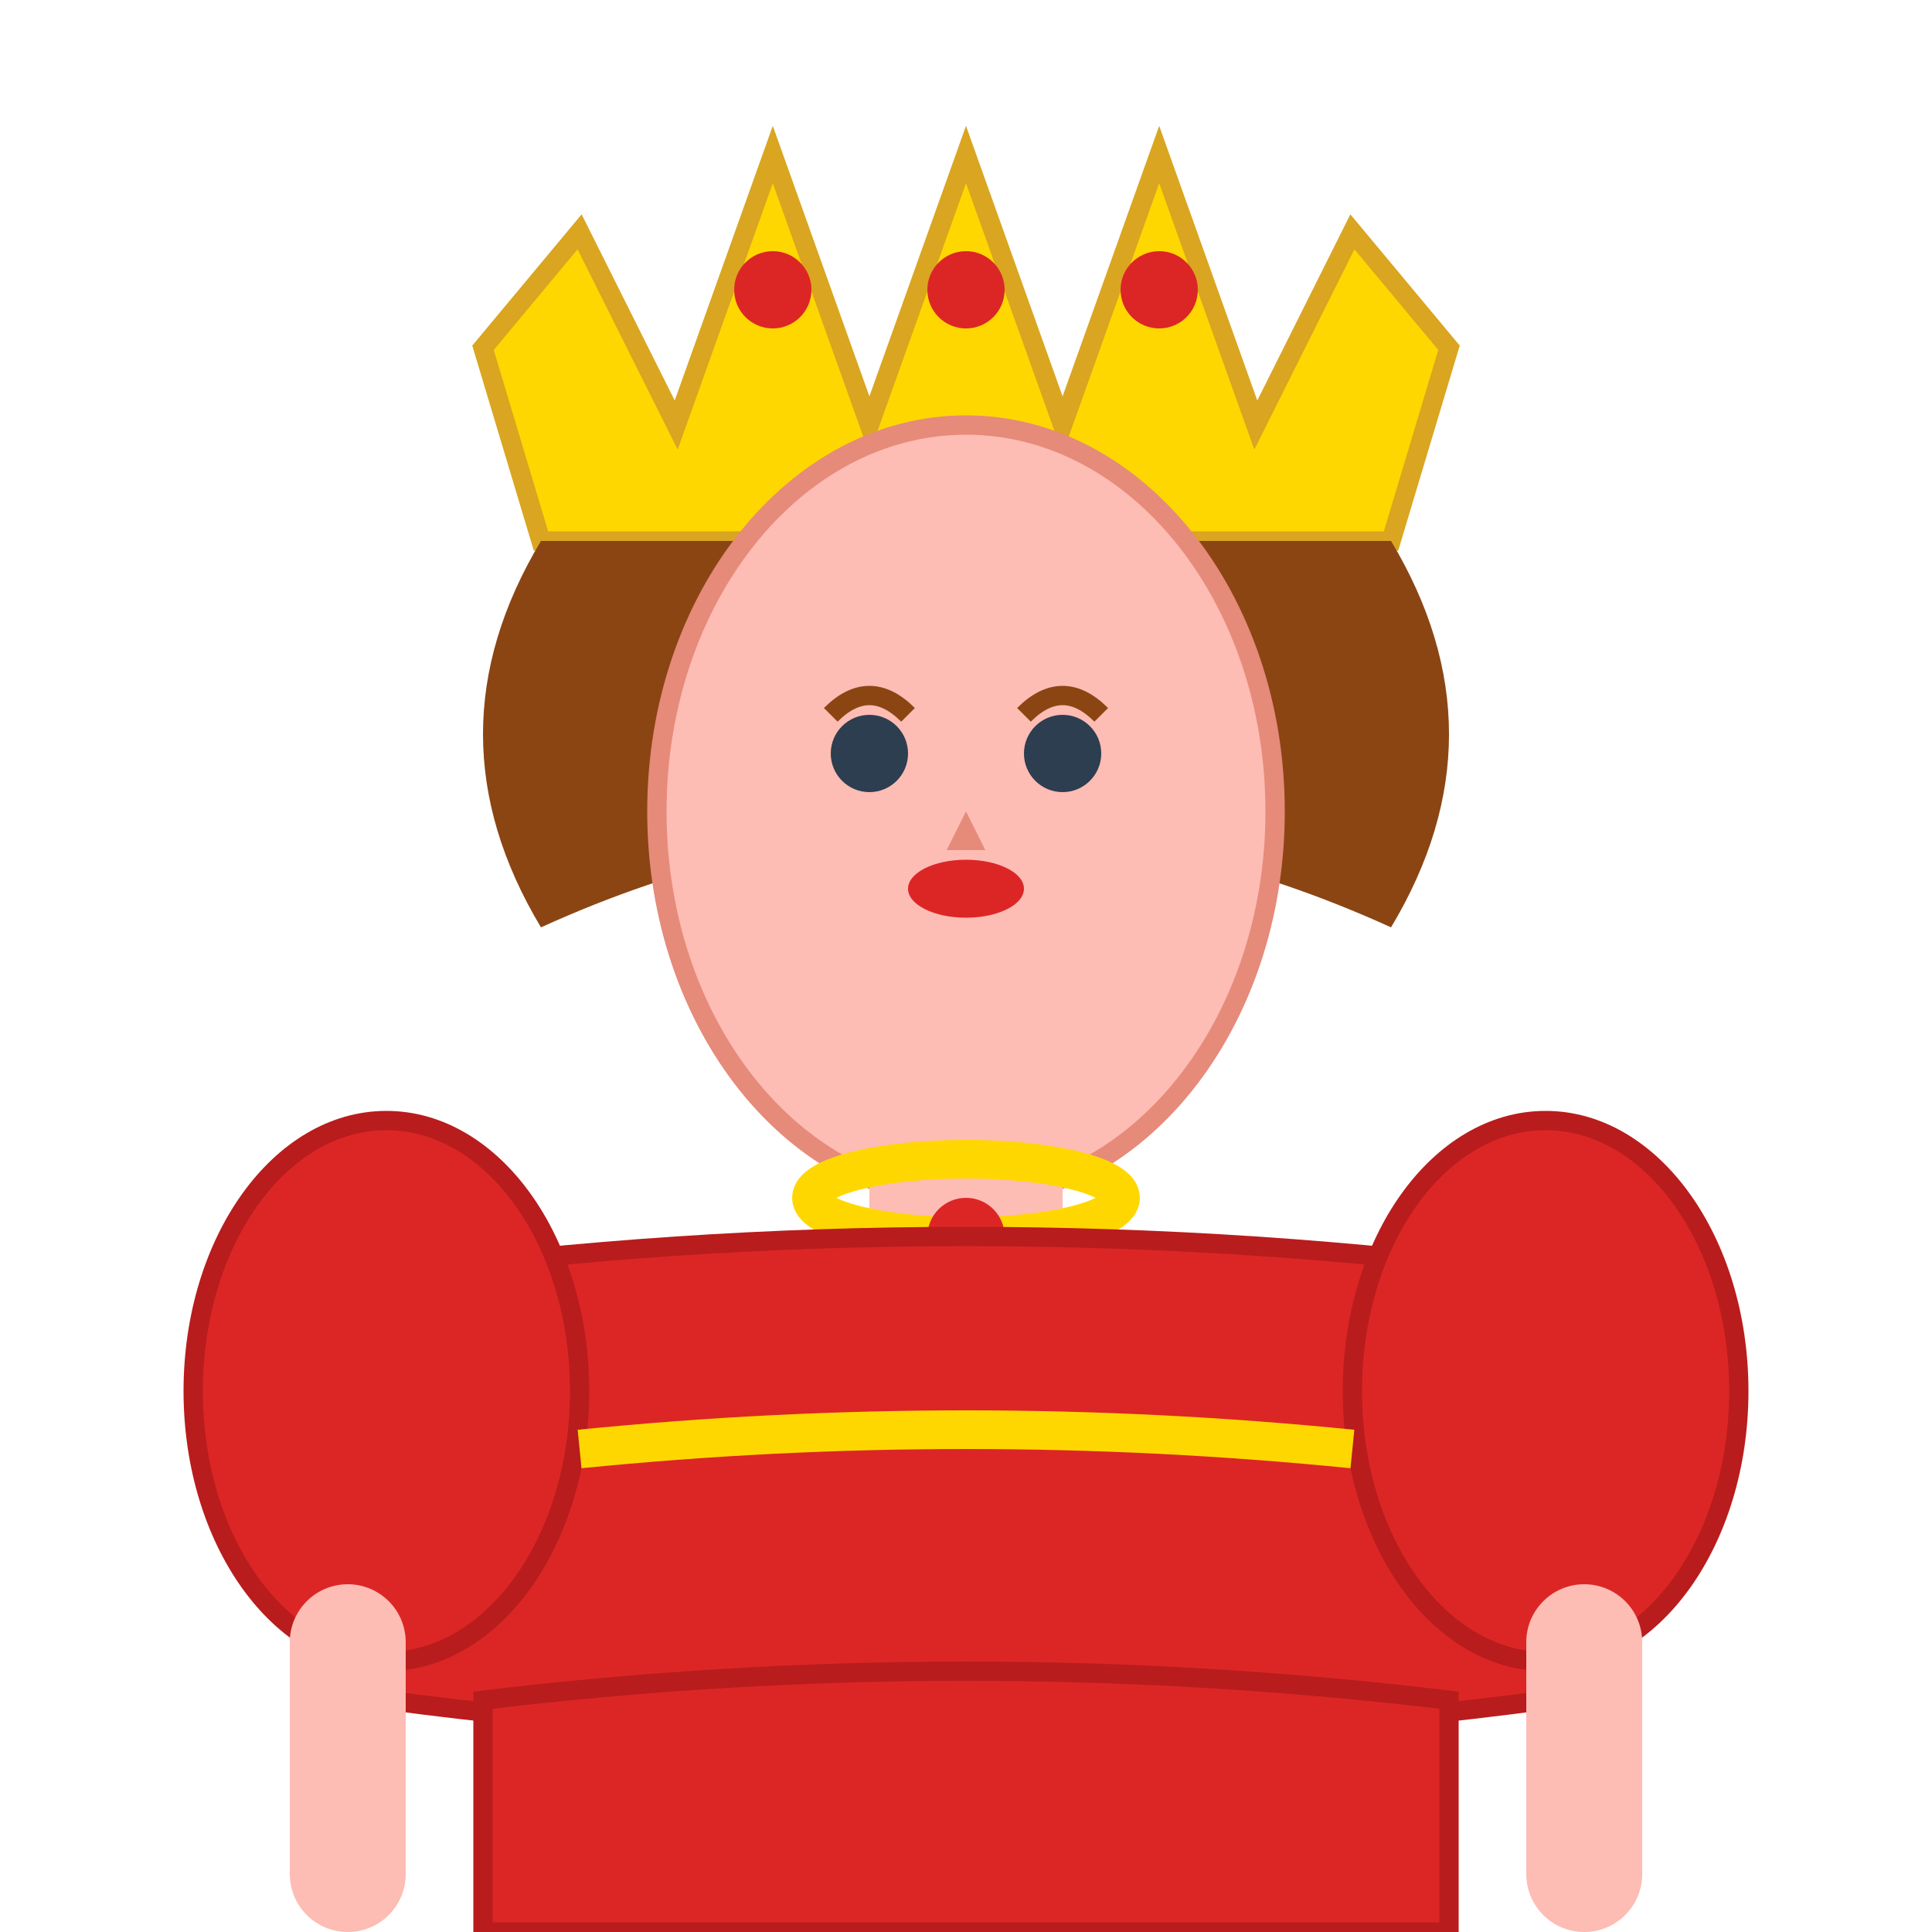
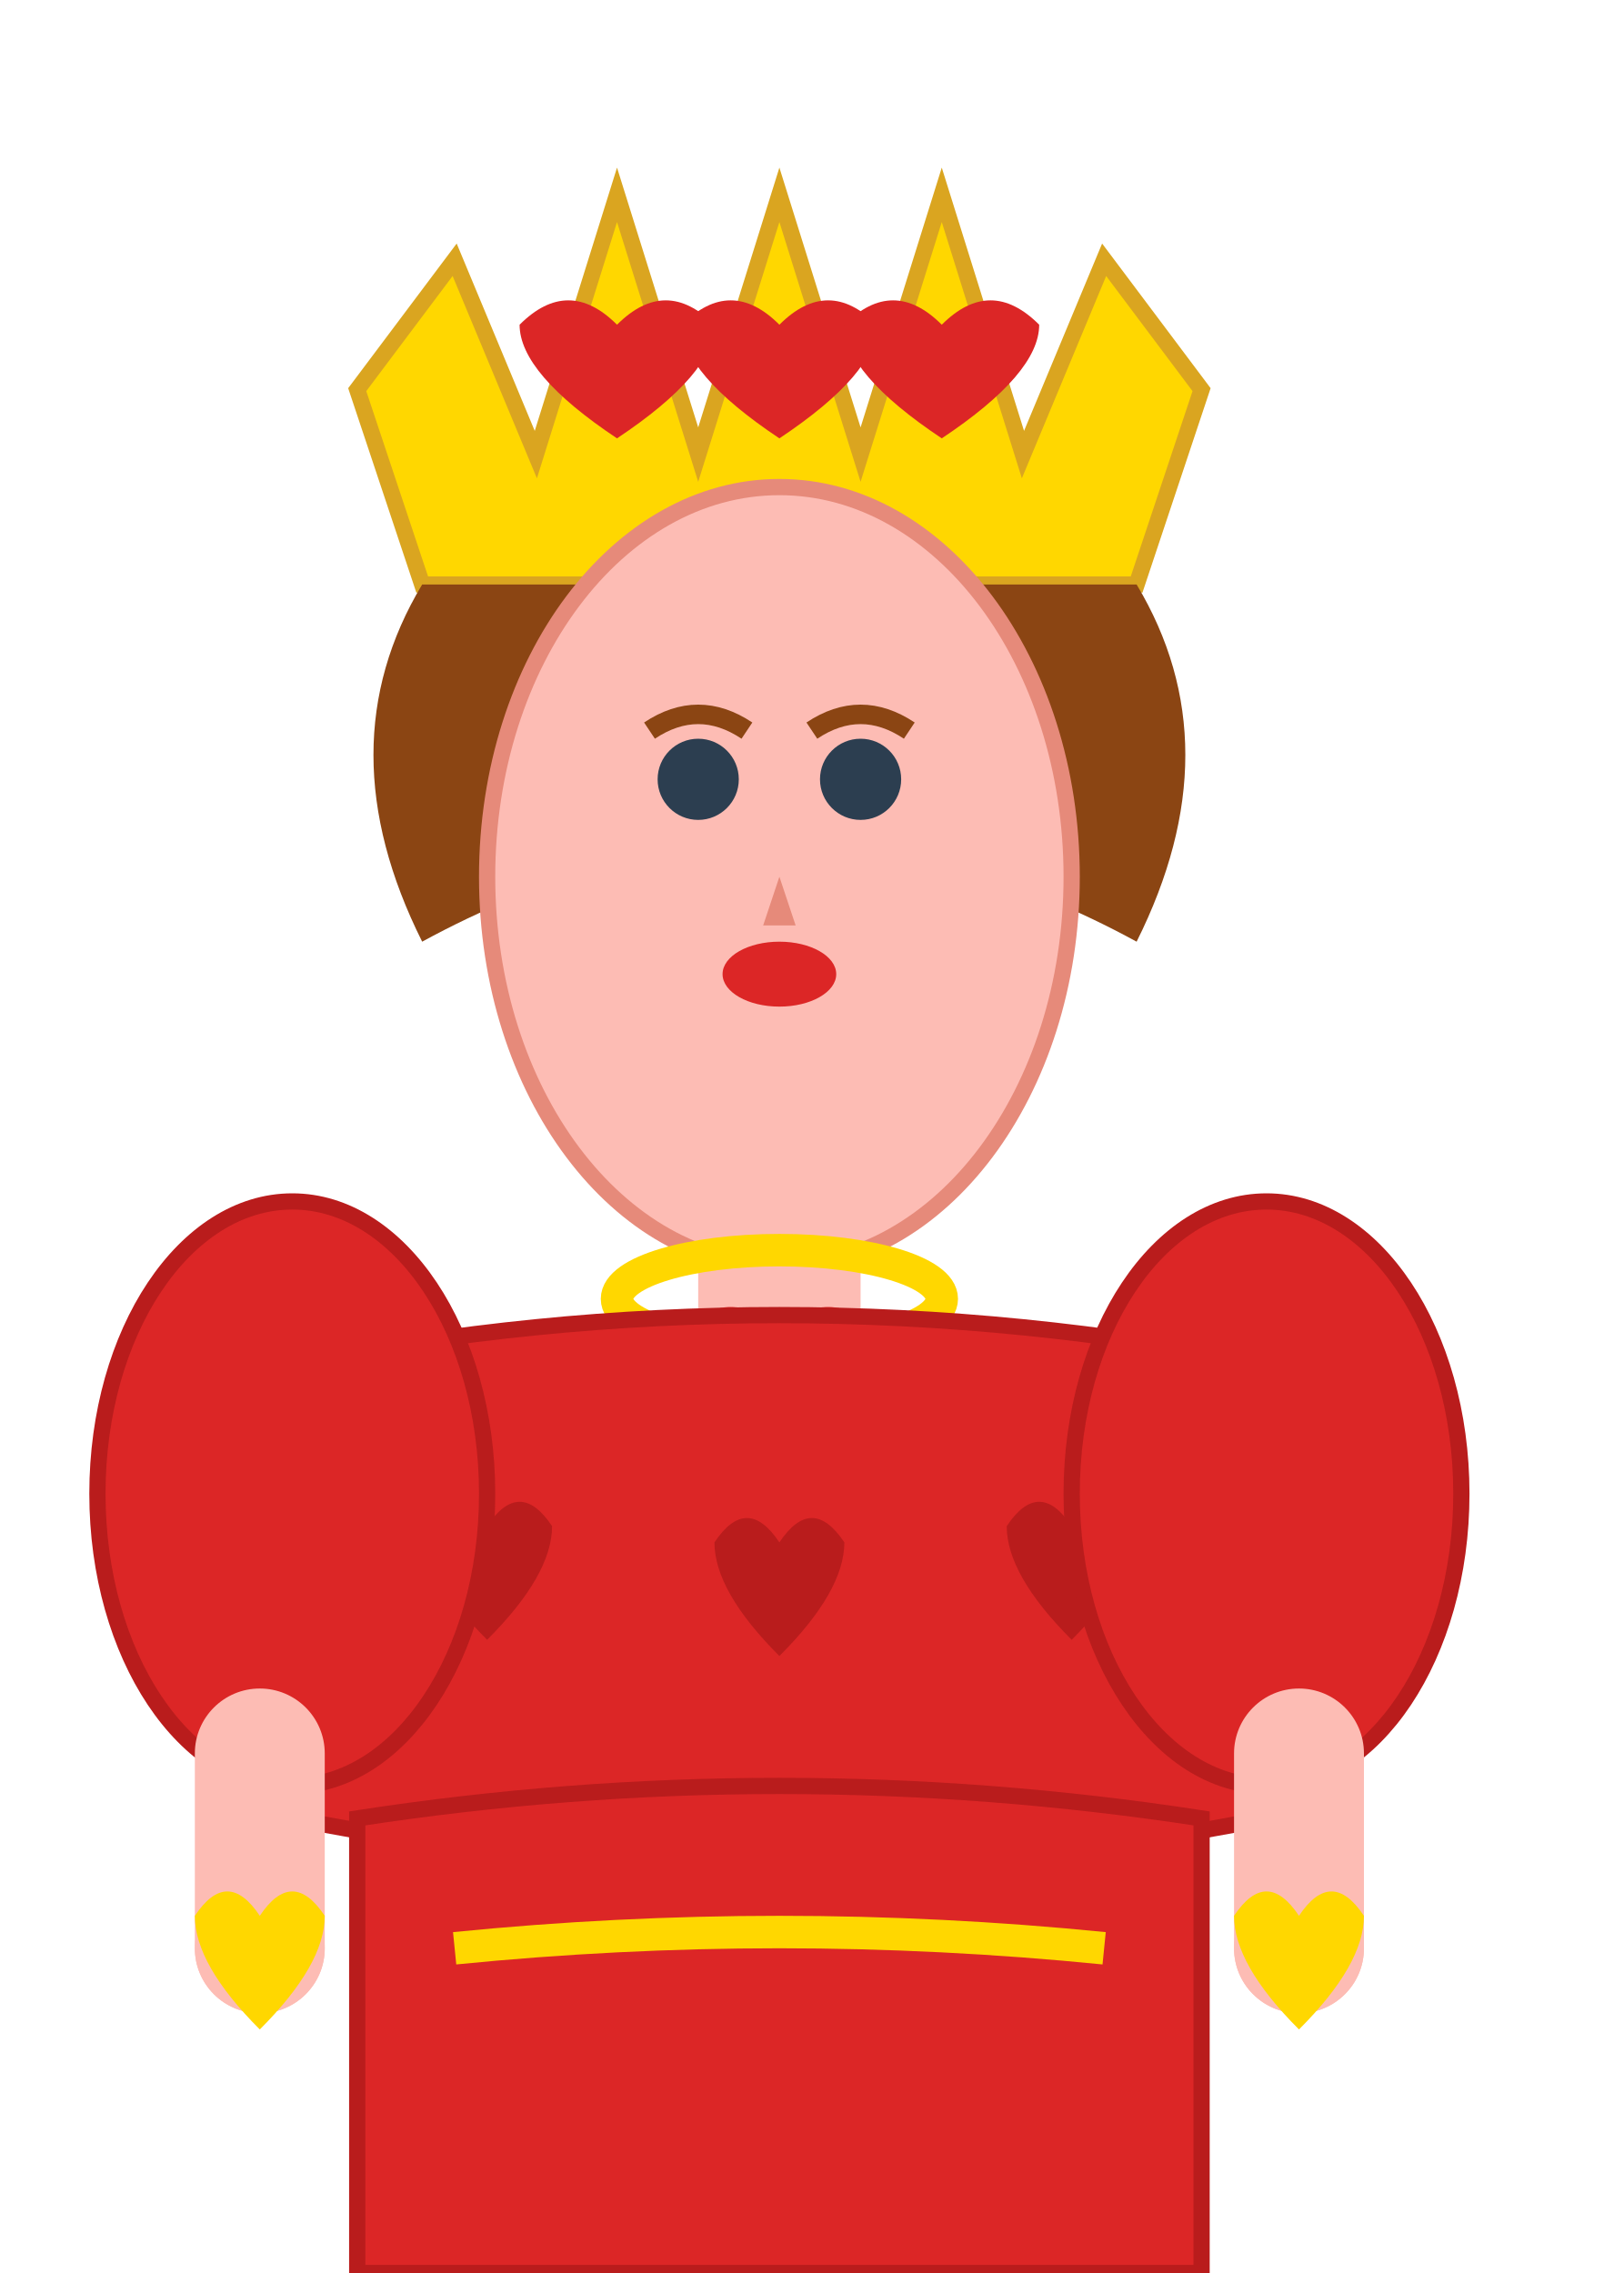
- <svg xmlns="http://www.w3.org/2000/svg" viewBox="0 0 100 100">
-   <path d="M25 18 L30 12 L35 22 L40 8 L45 22 L50 8 L55 22 L60 8 L65 22 L70 12 L75 18 L72 28 L28 28 Z" fill="#FFD700" stroke="#DAA520" stroke-width="1" />
-   <circle cx="40" cy="15" r="2" fill="#DC2626" />
-   <circle cx="50" cy="15" r="2" fill="#DC2626" />
-   <circle cx="60" cy="15" r="2" fill="#DC2626" />
-   <path d="M28 28 Q22 38 28 48 Q50 38 72 48 Q78 38 72 28" fill="#8B4513" />
-   <ellipse cx="50" cy="42" rx="16" ry="20" fill="#FDBCB4" stroke="#E68A7A" stroke-width="1" />
-   <circle cx="45" cy="39" r="2" fill="#2C3E50" />
-   <circle cx="55" cy="39" r="2" fill="#2C3E50" />
-   <path d="M43 37 Q45 35 47 37" stroke="#8B4513" stroke-width="1" fill="none" />
-   <path d="M53 37 Q55 35 57 37" stroke="#8B4513" stroke-width="1" fill="none" />
-   <path d="M50 42 L49 44 L51 44 Z" fill="#E68A7A" />
-   <ellipse cx="50" cy="46" rx="3" ry="1.5" fill="#DC2626" />
-   <rect x="45" y="58" width="10" height="8" fill="#FDBCB4" />
-   <ellipse cx="50" cy="62" rx="8" ry="2" fill="none" stroke="#FFD700" stroke-width="2" />
-   <circle cx="50" cy="64" r="2" fill="#DC2626" />
-   <path d="M20 66 Q50 62 80 66 L80 88 Q50 92 20 88 Z" fill="#DC2626" stroke="#B91C1C" stroke-width="1" />
-   <ellipse cx="20" cy="72" rx="10" ry="14" fill="#DC2626" stroke="#B91C1C" stroke-width="1" />
-   <ellipse cx="80" cy="72" rx="10" ry="14" fill="#DC2626" stroke="#B91C1C" stroke-width="1" />
-   <rect x="15" y="82" width="6" height="18" fill="#FDBCB4" rx="3" />
-   <rect x="79" y="82" width="6" height="18" fill="#FDBCB4" rx="3" />
-   <path d="M25 88 Q50 85 75 88 L75 100 L25 100 Z" fill="#DC2626" stroke="#B91C1C" stroke-width="1" />
-   <path d="M30 75 Q50 73 70 75" stroke="#FFD700" stroke-width="2" fill="none" />
+ <svg xmlns="http://www.w3.org/2000/svg" viewBox="0 0 100 140">
+   <path d="M22 24 L28 16 L33 28 L38 12 L43 28 L48 12 L53 28 L58 12 L63 28 L68 16 L74 24 L70 36 L26 36 Z" fill="#FFD700" stroke="#DAA520" stroke-width="1" />
+   <path d="M38 20 Q35 17 32 20 Q32 23 38 27 Q44 23 44 20 Q41 17 38 20 Z" fill="#DC2626" />
+   <path d="M48 20 Q45 17 42 20 Q42 23 48 27 Q54 23 54 20 Q51 17 48 20 Z" fill="#DC2626" />
+   <path d="M58 20 Q55 17 52 20 Q52 23 58 27 Q64 23 64 20 Q61 17 58 20 Z" fill="#DC2626" />
+   <path d="M26 36 Q20 46 26 58 Q48 46 70 58 Q76 46 70 36" fill="#8B4513" />
+   <ellipse cx="48" cy="54" rx="18" ry="24" fill="#FDBCB4" stroke="#E68A7A" stroke-width="1" />
+   <circle cx="43" cy="48" r="2.5" fill="#2C3E50" />
+   <circle cx="53" cy="48" r="2.5" fill="#2C3E50" />
+   <path d="M40 45 Q43 43 46 45" stroke="#8B4513" stroke-width="1.2" fill="none" />
+   <path d="M50 45 Q53 43 56 45" stroke="#8B4513" stroke-width="1.2" fill="none" />
+   <path d="M48 54 L47 57 L49 57 Z" fill="#E68A7A" />
+   <ellipse cx="48" cy="60" rx="3.5" ry="2" fill="#DC2626" />
+   <rect x="43" y="74" width="10" height="10" fill="#FDBCB4" />
+   <ellipse cx="48" cy="80" rx="10" ry="3" fill="none" stroke="#FFD700" stroke-width="2" />
+   <path d="M48 82 Q45 79 42 82 Q42 85 48 89 Q54 85 54 82 Q51 79 48 82 Z" fill="#DC2626" />
+   <path d="M18 84 Q48 78 78 84 L78 112 Q48 118 18 112 Z" fill="#DC2626" stroke="#B91C1C" stroke-width="1" />
+   <path d="M30 94 Q28 91 26 94 Q26 97 30 101 Q34 97 34 94 Q32 91 30 94 Z" fill="#B91C1C" />
+   <path d="M48 95 Q46 92 44 95 Q44 98 48 102 Q52 98 52 95 Q50 92 48 95 Z" fill="#B91C1C" />
+   <path d="M66 94 Q64 91 62 94 Q62 97 66 101 Q70 97 70 94 Q68 91 66 94 Z" fill="#B91C1C" />
+   <ellipse cx="18" cy="92" rx="12" ry="18" fill="#DC2626" stroke="#B91C1C" stroke-width="1" />
+   <ellipse cx="78" cy="92" rx="12" ry="18" fill="#DC2626" stroke="#B91C1C" stroke-width="1" />
+   <rect x="12" y="104" width="8" height="20" fill="#FDBCB4" rx="4" />
+   <rect x="76" y="104" width="8" height="20" fill="#FDBCB4" rx="4" />
+   <circle cx="16" cy="120" r="4" fill="#FDBCB4" />
+   <circle cx="80" cy="120" r="4" fill="#FDBCB4" />
+   <path d="M16 118 Q14 115 12 118 Q12 121 16 125 Q20 121 20 118 Q18 115 16 118 Z" fill="#FFD700" />
+   <path d="M80 118 Q78 115 76 118 Q76 121 80 125 Q84 121 84 118 Q82 115 80 118 Z" fill="#FFD700" />
+   <path d="M22 112 Q48 108 74 112 L74 140 L22 140 Z" fill="#DC2626" stroke="#B91C1C" stroke-width="1" />
+   <path d="M28 120 Q48 118 68 120" stroke="#FFD700" stroke-width="2" fill="none" />
</svg>
